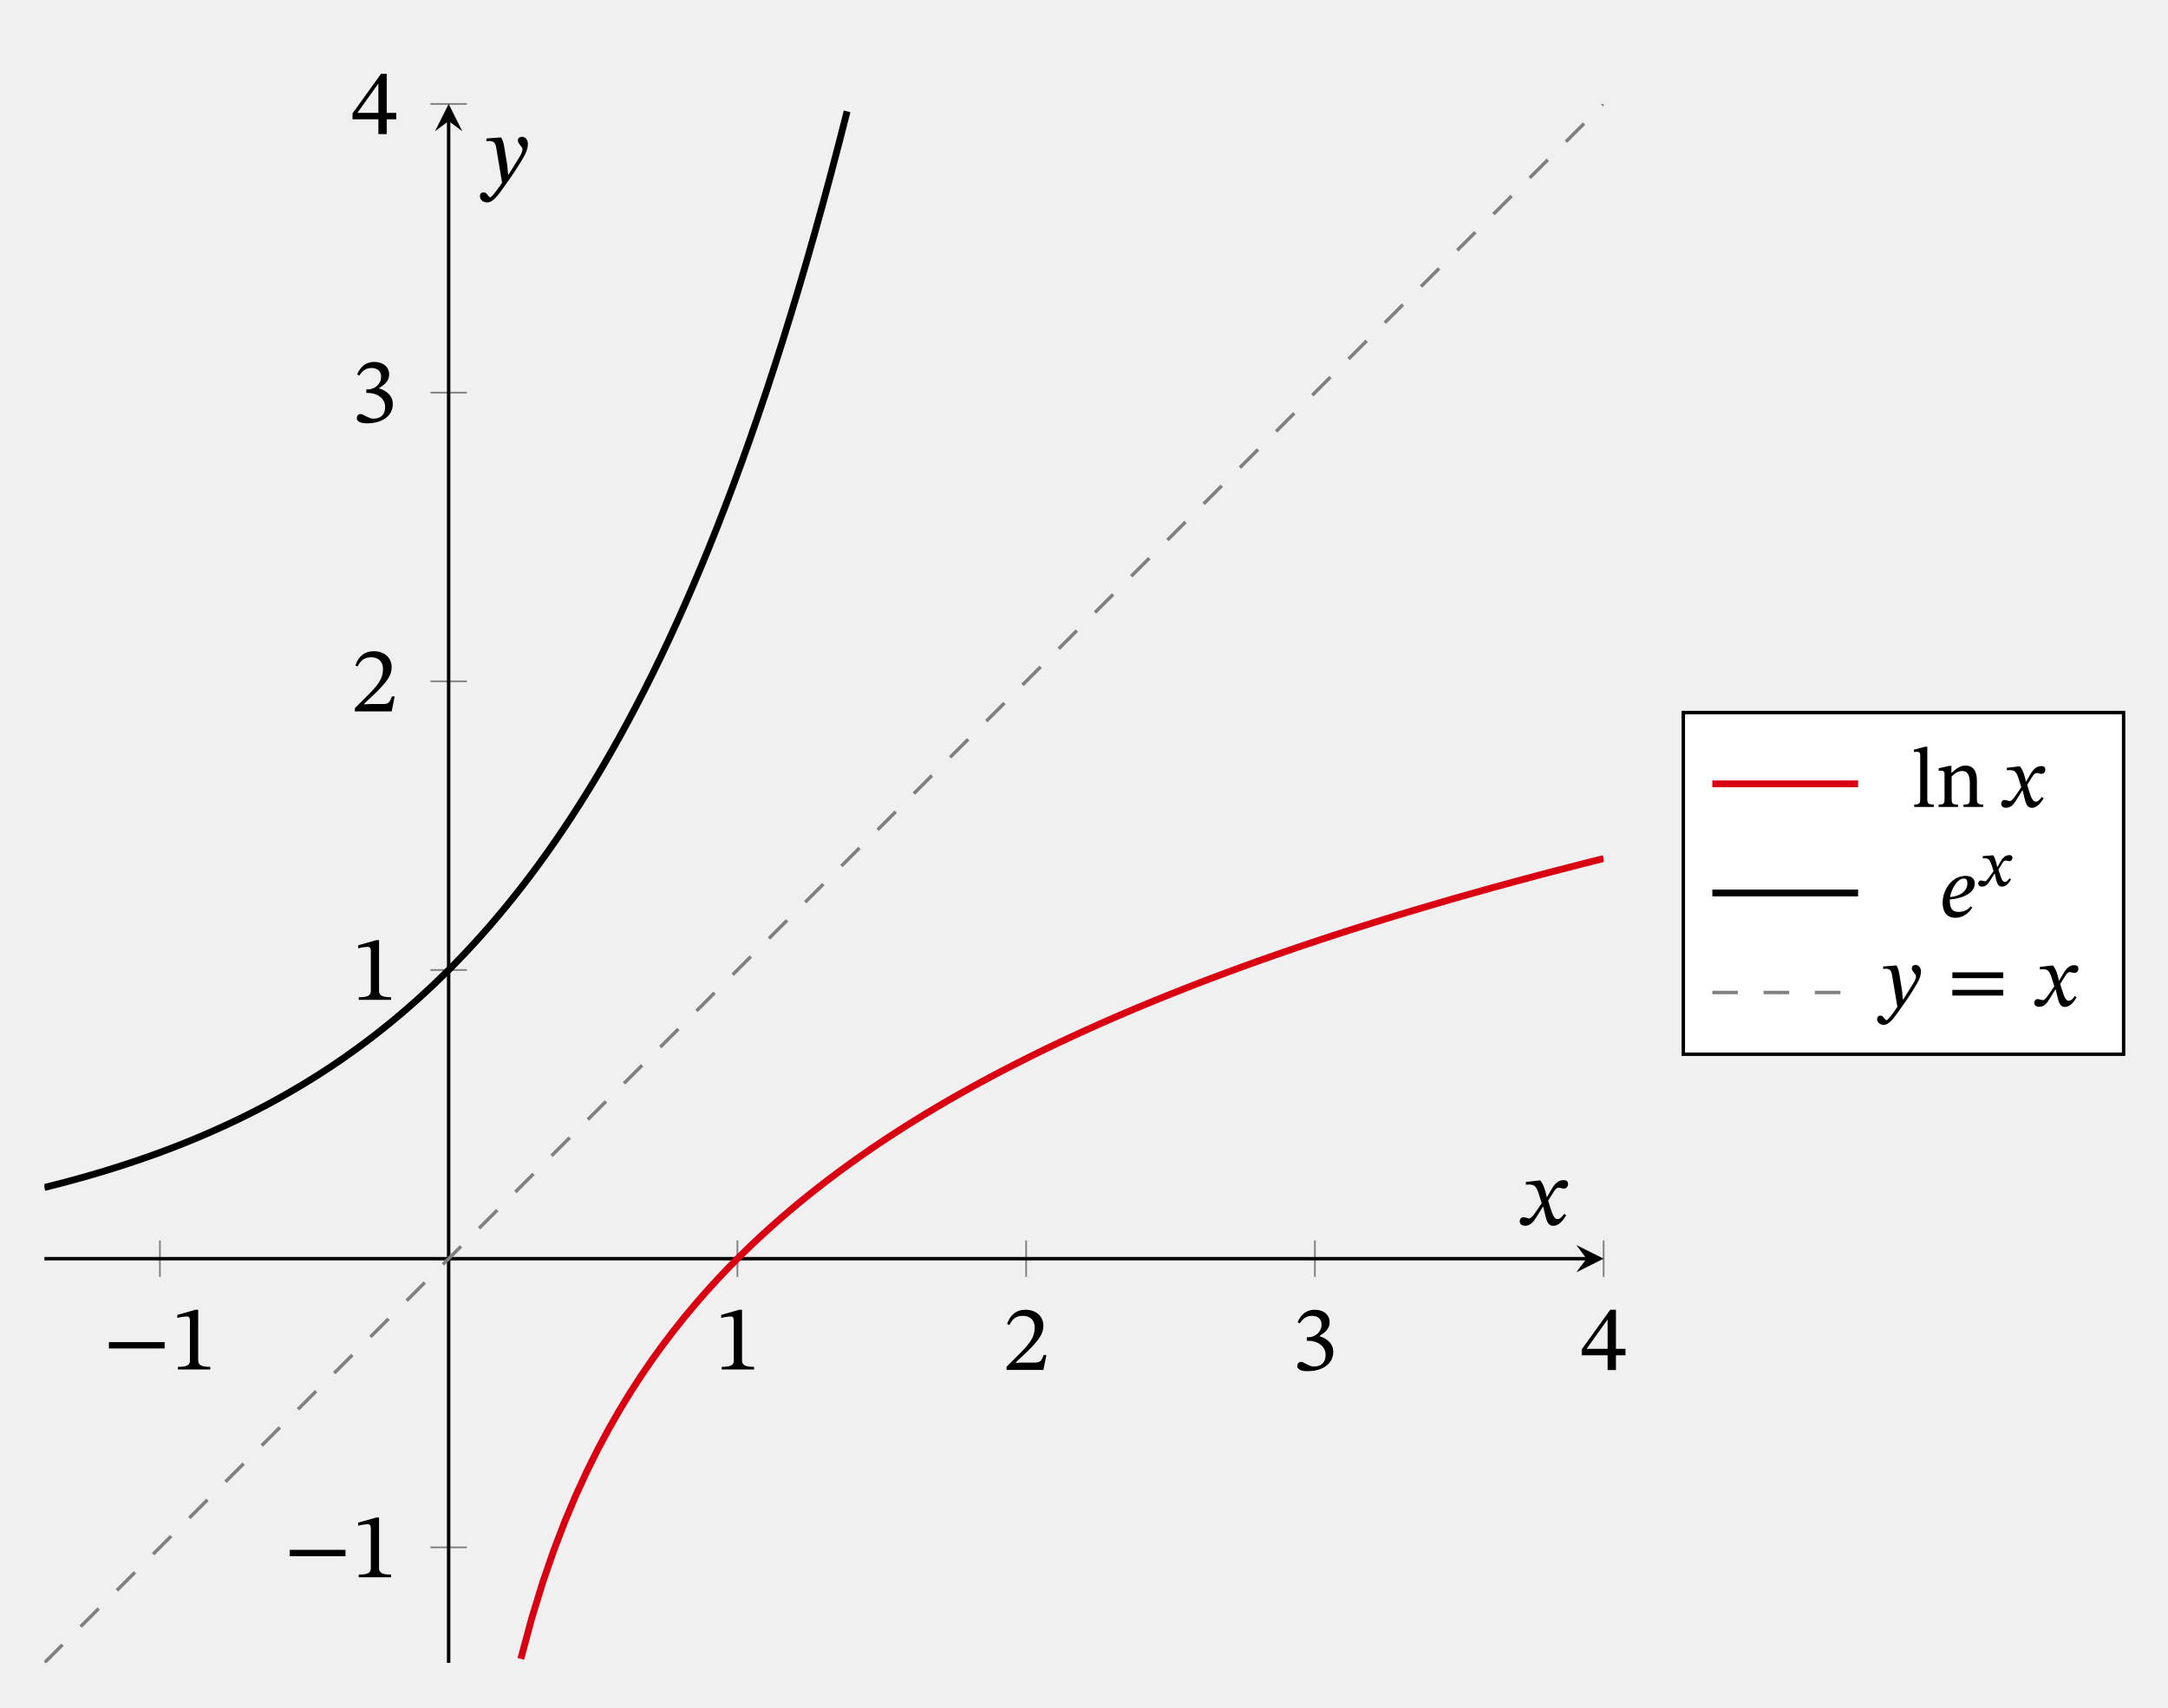
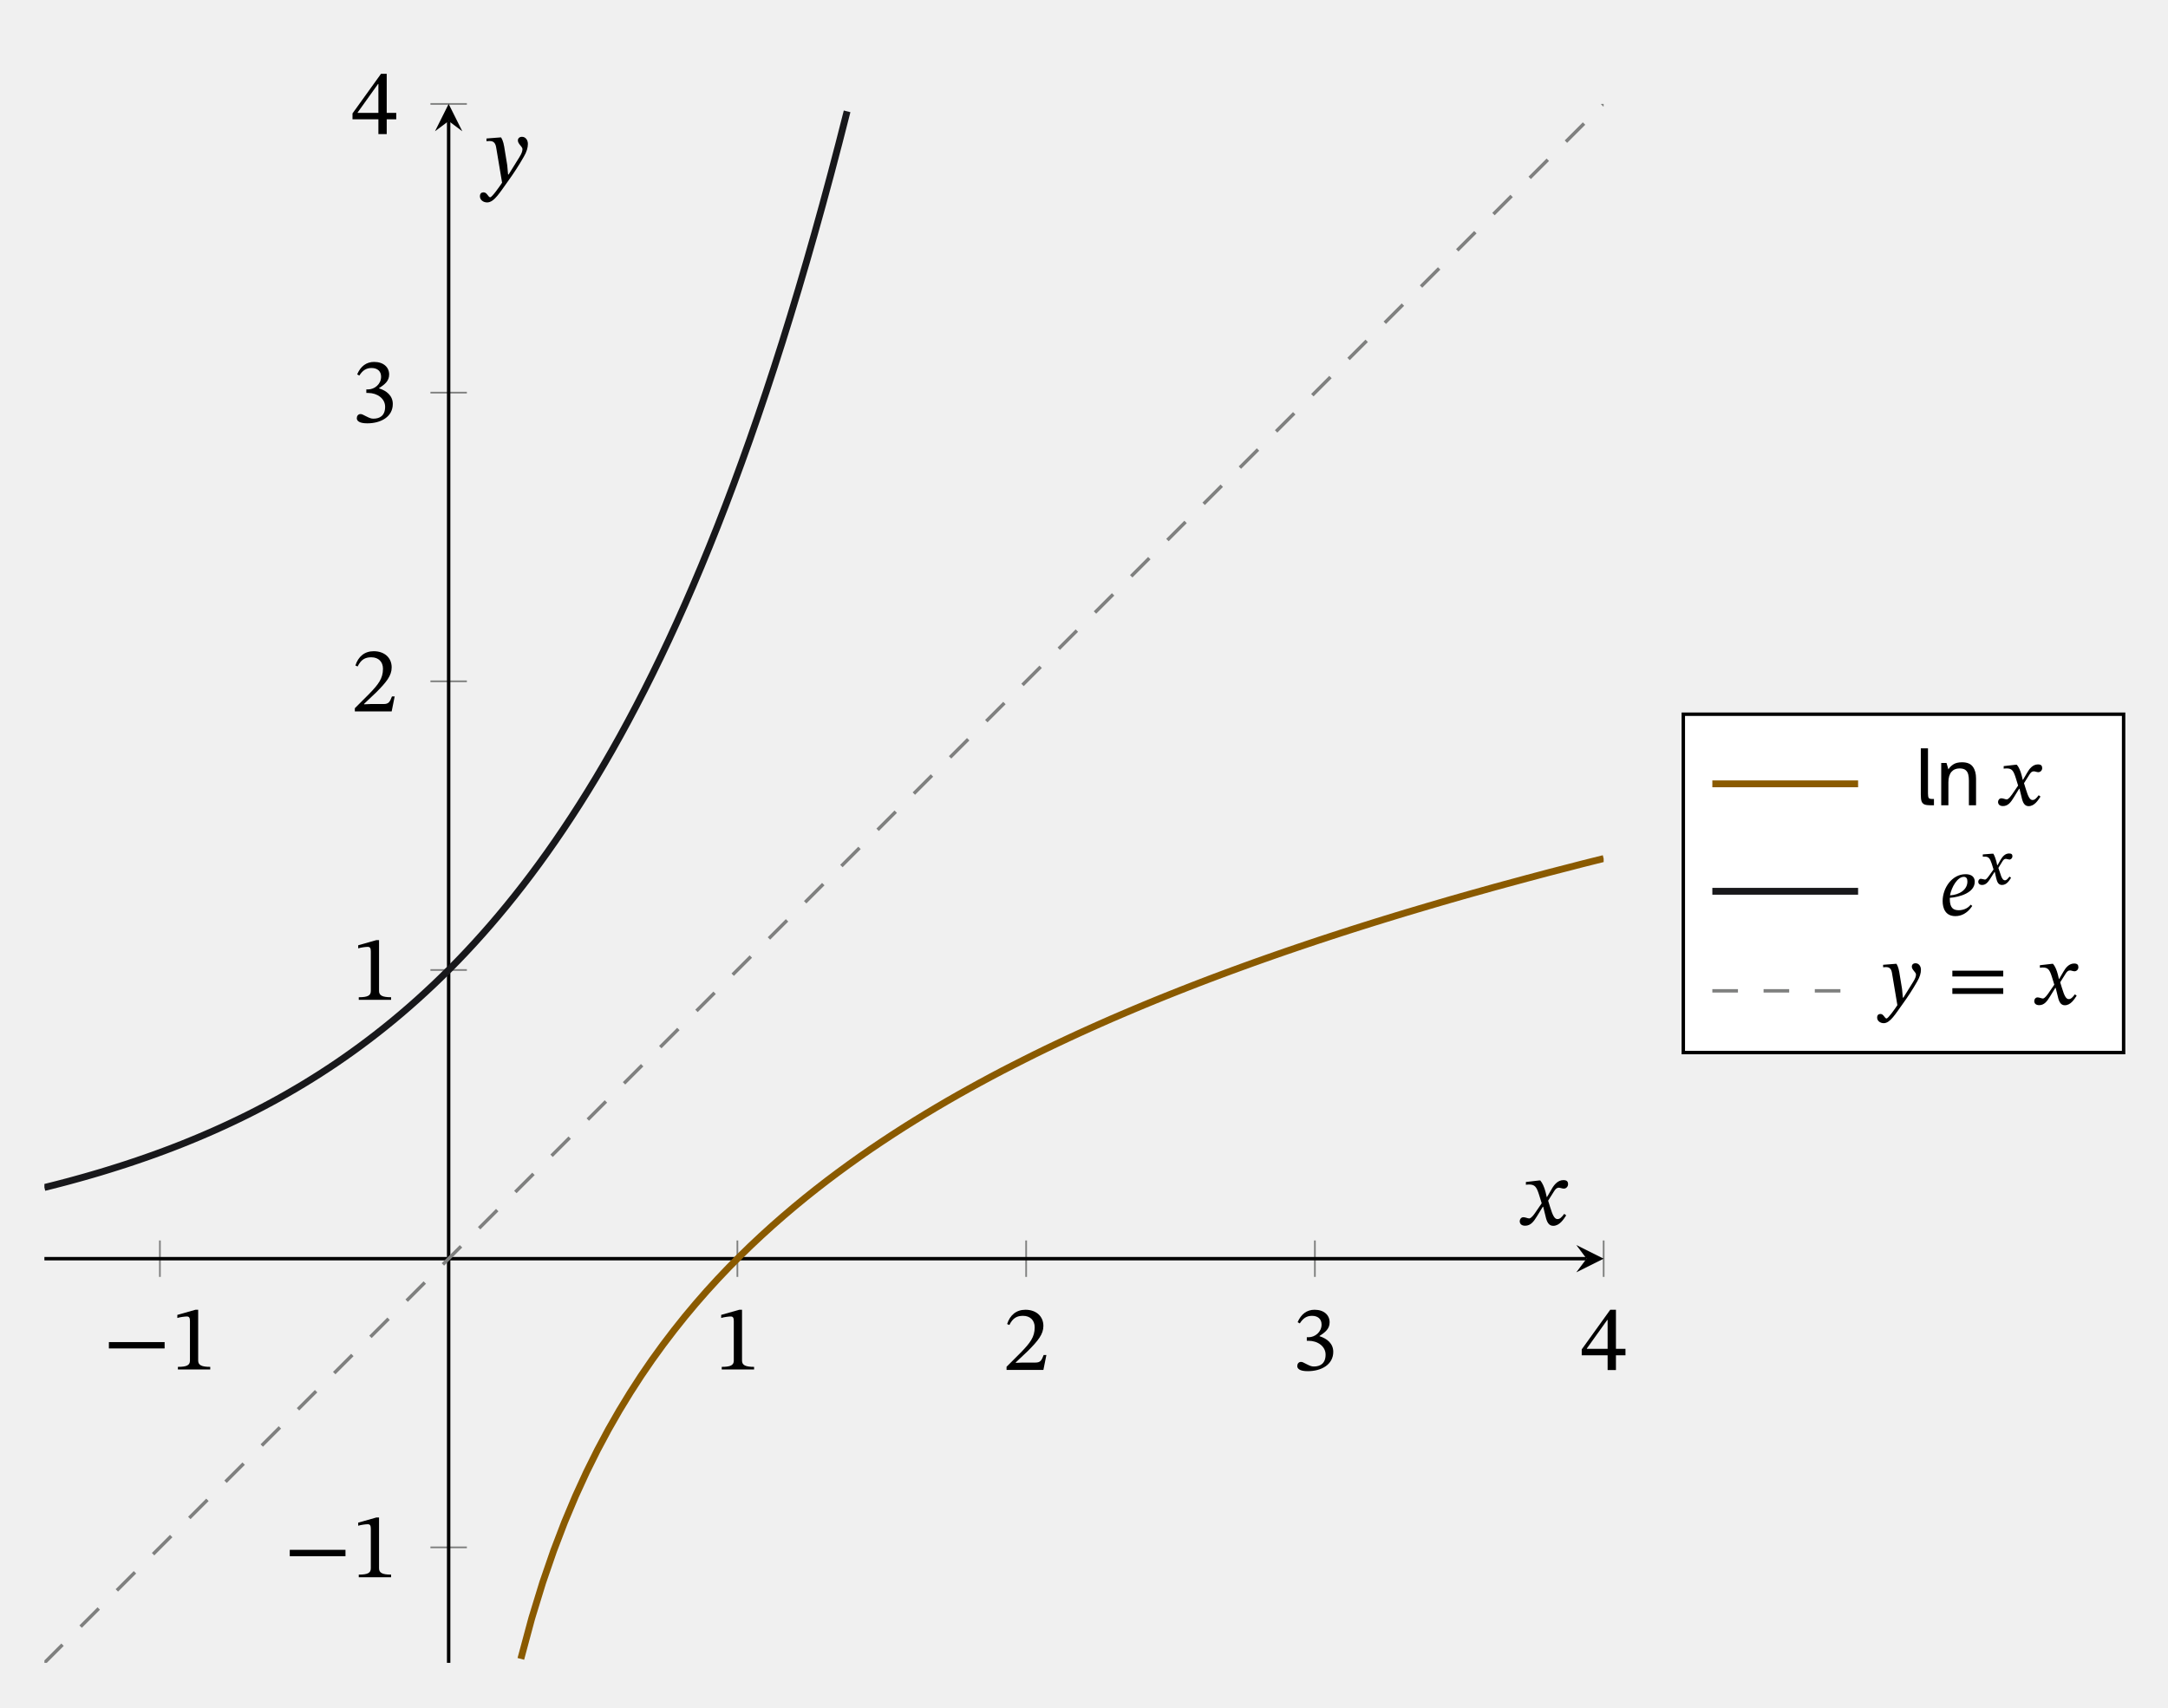
<svg xmlns="http://www.w3.org/2000/svg" xmlns:xlink="http://www.w3.org/1999/xlink" version="1.1" width="252.97" height="199.25" viewBox="0 0 252.97 199.25">
  <defs>
    <path id="font_1_1197" d="M.658 .225V.293H.062V.225H.658Z" />
    <path id="font_1_1138" d="M.426 0V.028C.334 .028 .297 .046 .297 .095V.639H.268L.074 .584V.551C.105 .561 .156 .567 .176 .567 .201 .567 .209 .553 .209 .518V.095C.209 .045 .174 .028 .08 .028V0H.426Z" />
    <path id="font_1_1139" d="M.464 .16H.435C.412 .1 .399 .079 .346 .079H.207L.137 .076V.081L.269 .206C.375 .313 .432 .382 .432 .471 .432 .576 .353 .644 .24 .644 .143 .644 .075 .588 .044 .491L.068 .481C.105 .556 .149 .579 .214 .579 .291 .579 .339 .531 .339 .456 .339 .351 .289 .288 .19 .186L.038 .034V0H.432L.464 .16Z" />
    <path id="font_1_1140" d="M.086 .498C.12 .551 .157 .579 .217 .579 .279 .579 .319 .545 .319 .486 .319 .405 .248 .35 .18 .35H.161V.312H.181C.277 .312 .362 .253 .362 .164 .362 .066 .301 .037 .238 .037 .214 .037 .2 .041 .157 .063 .122 .081 .114 .086 .098 .086 .072 .086 .059 .063 .059 .042 .059 .016 .081-.013 .171-.013 .317-.013 .444 .057 .444 .194 .444 .283 .377 .336 .297 .361V.364C.36 .404 .405 .441 .405 .51 .405 .586 .346 .644 .244 .644 .162 .644 .1 .598 .063 .511L.086 .498Z" />
    <path id="font_1_1141" d="M.481 .158V.227H.379V.645H.318L.013 .221V.158H.29V0H.379V.158H.481M.29 .227H.068V.231L.286 .536H.29V.227Z" />
    <clipPath id="clip_2">
      <path transform="matrix(1,0,0,-1,5.181,194.069)" d="M0 0H181.938V181.938H0Z" />
    </clipPath>
    <path id="font_1_3354" d="M.315 .298H.312L.3 .349C.286 .403 .267 .447 .243 .475H.228L.089 .459V.429C.089 .429 .104 .432 .12 .432 .186 .433 .203 .406 .23 .322L.258 .231 .186 .126C.147 .07 .129 .069 .125 .069 .108 .069 .084 .082 .062 .082 .038 .082 .023 .06 .023 .04 .023 .015 .038-.009 .081-.009 .141-.009 .174 .038 .206 .09L.27 .194H.274L.299 .093C.313 .028 .335-.01 .381-.01 .449-.01 .491 .058 .52 .102L.499 .118C.472 .082 .453 .062 .427 .062 .396 .062 .376 .099 .348 .191L.327 .259 .388 .356C.405 .384 .419 .398 .442 .398 .455 .398 .478 .388 .494 .388 .521 .388 .54 .411 .54 .435 .54 .463 .528 .479 .49 .479 .431 .479 .391 .43 .364 .382L.315 .298Z" />
    <path id="font_1_3355" d="M.251 .325C.239 .405 .232 .437 .21 .475H.195L.053 .464V.435C.053 .435 .074 .437 .088 .437 .149 .437 .154 .388 .161 .343L.22-.009C.192-.052 .112-.165 .093-.165 .071-.165 .06-.112 .022-.112-.001-.112-.017-.125-.017-.155-.017-.192 .018-.22 .06-.22 .136-.22 .197-.112 .289 .015 .341 .087 .398 .173 .452 .268 .484 .322 .496 .367 .496 .406 .496 .449 .47 .482 .433 .482 .404 .482 .389 .464 .389 .443 .389 .405 .438 .377 .438 .351 .438 .327 .429 .303 .405 .264L.29 .079H.284L.275 .179 .251 .325Z" />
-     <path id="font_3_267" d="M.26 0V.029C.188 .029 .183 .043 .183 .101V.706H.158L.026 .671V.644C.026 .644 .041 .646 .058 .646 .083 .646 .1 .644 .1 .603V.101C.1 .045 .096 .029 .03 .029V0H.26Z" />
-     <path id="font_3_269" d="M.555 0V.028C.488 .028 .481 .045 .481 .101V.307C.481 .422 .438 .485 .347 .485 .284 .485 .24 .449 .186 .401H.182L.183 .482H.16L.033 .453V.424C.033 .424 .043 .426 .06 .426 .087 .426 .102 .418 .102 .382V.101C.102 .045 .099 .028 .032 .028V0H.261V.028C.189 .028 .185 .045 .185 .101V.358C.215 .385 .252 .421 .306 .421 .351 .421 .398 .402 .398 .282V.101C.398 .045 .395 .028 .324 .028V0H.555Z" />
+     <path id="font_3_52" d="M.187 0C.156 0 .132 .003 .115 .009 .098 .016 .086 .028 .079 .046 .073 .064 .07 .09 .07 .124V.667H.154V.138C.154 .113 .157 .096 .162 .087 .167 .078 .182 .074 .205 .074H.224V0H.187Z" />
+     <path id="font_3_54" d="M.07 0V.496H.132L.154 .421C.168 .444 .188 .464 .213 .48 .238 .496 .272 .504 .314 .504 .374 .504 .416 .486 .441 .451 .466 .416 .478 .371 .478 .314V0H.394V.289C.394 .314 .392 .338 .387 .359 .382 .381 .372 .399 .356 .412 .341 .425 .317 .432 .285 .432 .244 .432 .212 .418 .189 .391 .166 .363 .154 .322 .154 .269V0H.07Z" />
    <path id="font_1_3330" d="M.357 .122C.317 .072 .262 .057 .216 .057 .149 .057 .112 .088 .112 .189V.202C.228 .211 .404 .262 .404 .39 .404 .467 .339 .479 .296 .479 .139 .479 .028 .319 .028 .164 .028 .084 .058-.012 .177-.012 .243-.012 .315 .017 .375 .107L.357 .122M.114 .231C.133 .33 .202 .448 .276 .448 .306 .448 .318 .428 .318 .393 .318 .298 .227 .238 .114 .231Z" />
    <path id="font_1_4450" d="M.353 .321H.347L.333 .385C.323 .421 .304 .478 .283 .513H.26L.106 .501V.463C.106 .463 .118 .464 .133 .464 .201 .466 .225 .439 .255 .348L.286 .249 .208 .14C.165 .08 .149 .08 .142 .08 .129 .08 .093 .093 .071 .093 .048 .093 .03 .067 .03 .044 .03 .018 .047-.01 .095-.01 .159-.01 .195 .04 .231 .095L.302 .207H.307L.329 .109C.347 .031 .37-.01 .428-.01 .506-.01 .549 .063 .579 .11L.553 .13C.522 .091 .504 .068 .477 .068 .445 .068 .422 .1 .392 .201L.367 .275 .434 .384C.451 .411 .465 .427 .494 .427 .505 .427 .537 .415 .551 .415 .579 .415 .602 .442 .602 .469 .602 .5 .589 .517 .546 .517 .48 .517 .437 .466 .405 .413L.353 .321Z" />
    <path id="font_1_1202" d="M.658 .327V.395H.062V.327H.658M.658 .123V.19H.062V.123H.658Z" />
  </defs>
  <path transform="matrix(1,0,0,-1,5.181,194.069)" stroke-width=".199" stroke-linecap="butt" stroke-miterlimit="10" stroke-linejoin="miter" fill="none" stroke="#7f807f" d="M13.477 45.043V49.295M80.861 45.043V49.295M114.553 45.043V49.295M148.245 45.043V49.295M181.938 45.043V49.295" />
  <path transform="matrix(1,0,0,-1,5.181,194.069)" stroke-width=".199" stroke-linecap="butt" stroke-miterlimit="10" stroke-linejoin="miter" fill="none" stroke="#7f807f" d="M45.043 13.477H49.295M45.043 80.861H49.295M45.043 114.553H49.295M45.043 148.245H49.295M45.043 181.938H49.295" />
  <path transform="matrix(1,0,0,-1,5.181,194.069)" stroke-width=".399" stroke-linecap="butt" stroke-miterlimit="10" stroke-linejoin="miter" fill="none" stroke="#000000" d="M0 47.169H179.945" />
  <path transform="matrix(1,0,0,-1,185.1261,146.9)" d="M1.993 0-1.196 1.594 0 0-1.196-1.594" />
  <path transform="matrix(1,0,0,-1,5.181,194.069)" stroke-width=".399" stroke-linecap="butt" stroke-miterlimit="10" stroke-linejoin="miter" fill="none" stroke="#000000" d="M47.169 0V179.945" />
  <path transform="matrix(0,-1,-1,-0,52.34999,14.12395)" d="M1.993 0-1.196 1.594 0 0-1.196-1.594" />
  <use data-text="−" xlink:href="#font_1_1197" transform="matrix(10.9091,0,0,-10.9091,12.03,159.832)" />
  <use data-text="1" xlink:href="#font_1_1138" transform="matrix(10.9091,0,0,-10.9091,19.88455,159.832)" />
  <use data-text="1" xlink:href="#font_1_1138" transform="matrix(10.9091,0,0,-10.9091,83.342,159.832)" />
  <use data-text="2" xlink:href="#font_1_1139" transform="matrix(10.9091,0,0,-10.9091,117.034,159.887)" />
  <use data-text="3" xlink:href="#font_1_1140" transform="matrix(10.9091,0,0,-10.9091,150.726,159.887)" />
  <use data-text="4" xlink:href="#font_1_1141" transform="matrix(10.9091,0,0,-10.9091,184.419,159.898)" />
  <use data-text="−" xlink:href="#font_1_1197" transform="matrix(10.9091,0,0,-10.9091,33.134,184.078)" />
  <use data-text="1" xlink:href="#font_1_1138" transform="matrix(10.9091,0,0,-10.9091,40.98855,184.078)" />
  <use data-text="1" xlink:href="#font_1_1138" transform="matrix(10.9091,0,0,-10.9091,40.989,116.693)" />
  <use data-text="2" xlink:href="#font_1_1139" transform="matrix(10.9091,0,0,-10.9091,40.989,83.028)" />
  <use data-text="3" xlink:href="#font_1_1140" transform="matrix(10.9091,0,0,-10.9091,40.989,49.265)" />
  <use data-text="4" xlink:href="#font_1_1141" transform="matrix(10.9091,0,0,-10.9091,40.989,15.64999)" />
  <g clip-path="url(#clip_2)">
-     <path transform="matrix(1,0,0,-1,5.181,194.069)" stroke-width=".797" stroke-linecap="butt" stroke-miterlimit="10" stroke-linejoin="miter" fill="none" stroke="#d90012" d="M55.592 .462 56.868 5.214 58.144 9.377 59.421 13.083 60.697 16.424 61.973 19.461 63.249 22.247 64.525 24.82 65.802 27.21 67.078 29.44 68.354 31.533 69.63 33.506 70.906 35.368 72.183 37.131 73.459 38.806 74.735 40.407 76.011 41.931 77.287 43.39 78.563 44.789 79.84 46.131 81.116 47.422 82.392 48.666 83.668 49.864 84.944 51.022 86.221 52.142 87.497 53.225 88.773 54.275 90.049 55.293 91.325 56.281 92.602 57.24 93.878 58.173 95.154 59.082 96.43 59.967 97.706 60.826 98.983 61.668 100.259 62.489 101.535 63.288 102.811 64.068 104.087 64.832 105.363 65.581 106.64 66.312 107.916 67.026 109.192 67.726 110.468 68.412 111.744 69.087 113.021 69.742 114.297 70.389 115.573 71.028 116.849 71.651 118.125 72.262 119.402 72.862 120.678 73.453 121.954 74.032 123.23 74.602 124.506 75.164 125.783 75.714 127.059 76.257 128.335 76.791 129.611 77.317 130.887 77.835 132.163 78.344 133.44 78.846 134.716 79.341 135.992 79.829 137.268 80.309 138.544 80.783 139.821 81.25 141.097 81.712 142.373 82.165 143.649 82.614 144.925 83.057 146.202 83.493 147.478 83.925 148.754 84.351 150.03 84.771 151.306 85.187 152.583 85.598 153.859 86.002 155.135 86.403 156.411 86.799 157.687 87.19 158.963 87.577 160.24 87.958 161.516 88.336 162.792 88.711 164.068 89.082 165.344 89.447 166.621 89.808 167.897 90.164 169.173 90.522 170.449 90.87 171.725 91.215 173.002 91.562 174.278 91.9 175.554 92.239 176.83 92.57 178.106 92.897 179.383 93.229 180.659 93.549 181.935 93.867" />
-     <path transform="matrix(1,0,0,-1,5.181,194.069)" stroke-width=".797" stroke-linecap="butt" stroke-miterlimit="10" stroke-linejoin="miter" fill="none" stroke="#000000" d="M0 55.479 .946 55.715 1.892 55.958 2.838 56.207 3.784 56.467 4.73 56.73 5.676 57.002 6.623 57.282 7.569 57.572 8.515 57.869 9.461 58.172 10.407 58.486 11.353 58.809 12.299 59.139 13.245 59.48 14.191 59.83 15.137 60.191 16.083 60.561 17.029 60.945 17.975 61.336 18.922 61.741 19.868 62.155 20.814 62.583 21.76 63.021 22.706 63.473 23.652 63.935 24.598 64.413 25.544 64.906 26.49 65.411 27.436 65.929 28.382 66.465 29.328 67.015 30.274 67.578 31.22 68.161 32.167 68.757 33.113 69.374 34.059 70.004 35.005 70.655 35.951 71.325 36.897 72.013 37.843 72.72 38.789 73.448 39.735 74.196 40.681 74.965 41.627 75.757 42.573 76.572 43.519 77.408 44.466 78.271 45.412 79.154 46.358 80.067 47.304 80.996 48.25 81.959 49.196 82.95 50.142 83.969 51.088 85.017 52.034 86.094 52.98 87.203 53.926 88.343 54.872 89.515 55.818 90.72 56.765 91.961 57.711 93.237 58.657 94.549 59.603 95.898 60.549 97.286 61.495 98.713 62.441 100.181 63.387 101.69 64.333 103.243 65.279 104.84 66.225 106.482 67.171 108.17 68.117 109.908 69.063 111.696 70.01 113.532 70.956 115.422 71.902 117.366 72.848 119.365 73.794 121.421 74.74 123.536 75.686 125.711 76.632 127.947 77.578 130.247 78.524 132.612 79.47 135.046 80.416 137.549 81.362 140.123 82.309 142.769 83.255 145.494 84.201 148.292 85.147 151.173 86.093 154.134 87.039 157.181 87.985 160.314 88.931 163.536 89.877 166.849 90.823 170.259 91.769 173.762 92.715 177.367 93.661 181.074" />
+     <path transform="matrix(1,0,0,-1,5.181,194.069)" stroke-width=".797" stroke-linecap="butt" stroke-miterlimit="10" stroke-linejoin="miter" fill="none" stroke="#8a5a00" d="M55.592 .462 56.868 5.214 58.144 9.377 59.421 13.083 60.697 16.424 61.973 19.461 63.249 22.247 64.525 24.82 65.802 27.21 67.078 29.44 68.354 31.533 69.63 33.506 70.906 35.368 72.183 37.131 73.459 38.806 74.735 40.407 76.011 41.931 77.287 43.39 78.563 44.789 79.84 46.131 81.116 47.422 82.392 48.666 83.668 49.864 84.944 51.022 86.221 52.142 87.497 53.225 88.773 54.275 90.049 55.293 91.325 56.281 92.602 57.24 93.878 58.173 95.154 59.082 96.43 59.967 97.706 60.826 98.983 61.668 100.259 62.489 101.535 63.288 102.811 64.068 104.087 64.832 105.363 65.581 106.64 66.312 107.916 67.026 109.192 67.726 110.468 68.412 111.744 69.087 113.021 69.742 114.297 70.389 115.573 71.028 116.849 71.651 118.125 72.262 119.402 72.862 120.678 73.453 121.954 74.032 123.23 74.602 124.506 75.164 125.783 75.714 127.059 76.257 128.335 76.791 129.611 77.317 130.887 77.835 132.163 78.344 133.44 78.846 134.716 79.341 135.992 79.829 137.268 80.309 138.544 80.783 139.821 81.25 141.097 81.712 142.373 82.165 143.649 82.614 144.925 83.057 146.202 83.493 147.478 83.925 148.754 84.351 150.03 84.771 151.306 85.187 152.583 85.598 153.859 86.002 155.135 86.403 156.411 86.799 157.687 87.19 158.963 87.577 160.24 87.958 161.516 88.336 162.792 88.711 164.068 89.082 165.344 89.447 166.621 89.808 167.897 90.164 169.173 90.522 170.449 90.87 171.725 91.215 173.002 91.562 174.278 91.9 175.554 92.239 176.83 92.57 178.106 92.897 179.383 93.229 180.659 93.549 181.935 93.867" />
+     <path transform="matrix(1,0,0,-1,5.181,194.069)" stroke-width=".797" stroke-linecap="butt" stroke-miterlimit="10" stroke-linejoin="miter" fill="none" stroke="#18181b" d="M0 55.479 .946 55.715 1.892 55.958 2.838 56.207 3.784 56.467 4.73 56.73 5.676 57.002 6.623 57.282 7.569 57.572 8.515 57.869 9.461 58.172 10.407 58.486 11.353 58.809 12.299 59.139 13.245 59.48 14.191 59.83 15.137 60.191 16.083 60.561 17.029 60.945 17.975 61.336 18.922 61.741 19.868 62.155 20.814 62.583 21.76 63.021 22.706 63.473 23.652 63.935 24.598 64.413 25.544 64.906 26.49 65.411 27.436 65.929 28.382 66.465 29.328 67.015 30.274 67.578 31.22 68.161 32.167 68.757 33.113 69.374 34.059 70.004 35.005 70.655 35.951 71.325 36.897 72.013 37.843 72.72 38.789 73.448 39.735 74.196 40.681 74.965 41.627 75.757 42.573 76.572 43.519 77.408 44.466 78.271 45.412 79.154 46.358 80.067 47.304 80.996 48.25 81.959 49.196 82.95 50.142 83.969 51.088 85.017 52.034 86.094 52.98 87.203 53.926 88.343 54.872 89.515 55.818 90.72 56.765 91.961 57.711 93.237 58.657 94.549 59.603 95.898 60.549 97.286 61.495 98.713 62.441 100.181 63.387 101.69 64.333 103.243 65.279 104.84 66.225 106.482 67.171 108.17 68.117 109.908 69.063 111.696 70.01 113.532 70.956 115.422 71.902 117.366 72.848 119.365 73.794 121.421 74.74 123.536 75.686 125.711 76.632 127.947 77.578 130.247 78.524 132.612 79.47 135.046 80.416 137.549 81.362 140.123 82.309 142.769 83.255 145.494 84.201 148.292 85.147 151.173 86.093 154.134 87.039 157.181 87.985 160.314 88.931 163.536 89.877 166.849 90.823 170.259 91.769 173.762 92.715 177.367 93.661 181.074" />
    <path transform="matrix(1,0,0,-1,5.181,194.069)" stroke-width=".399" stroke-linecap="butt" stroke-dasharray="2.989,2.989" stroke-miterlimit="10" stroke-linejoin="miter" fill="none" stroke="#7f807f" d="M0 0 1.838 1.838 3.675 3.675 5.513 5.513 7.351 7.351 9.188 9.188 11.026 11.026 12.864 12.864 14.702 14.702 16.539 16.539 18.377 18.377 20.215 20.215 22.052 22.052 23.89 23.89 25.728 25.728 27.565 27.565 29.403 29.403 31.241 31.241 33.079 33.079 34.916 34.916 36.754 36.754 38.592 38.592 40.429 40.429 42.267 42.267 44.105 44.105 45.943 45.943 47.78 47.78 49.618 49.618 51.456 51.456 53.293 53.293 55.131 55.131 56.969 56.969 58.806 58.806 60.644 60.644 62.482 62.482 64.32 64.32 66.157 66.157 67.995 67.995 69.833 69.833 71.67 71.67 73.508 73.508 75.346 75.346 77.183 77.183 79.021 79.021 80.859 80.859 82.697 82.697 84.534 84.534 86.372 86.372 88.21 88.21 90.047 90.047 91.885 91.885 93.723 93.723 95.56 95.56 97.398 97.398 99.236 99.236 101.074 101.074 102.911 102.911 104.749 104.749 106.587 106.587 108.424 108.424 110.262 110.262 112.1 112.1 113.937 113.937 115.775 115.775 117.613 117.613 119.451 119.451 121.288 121.288 123.126 123.126 124.964 124.964 126.801 126.801 128.639 128.639 130.477 130.477 132.314 132.314 134.152 134.152 135.99 135.99 137.828 137.828 139.665 139.665 141.503 141.503 143.341 143.341 145.178 145.178 147.016 147.016 148.854 148.854 150.691 150.691 152.529 152.529 154.367 154.367 156.205 156.205 158.042 158.042 159.88 159.88 161.718 161.718 163.555 163.555 165.393 165.393 167.231 167.231 169.068 169.068 170.906 170.906 172.744 172.744 174.582 174.582 176.419 176.419 178.257 178.257 180.095 180.095 181.932 181.932" />
  </g>
  <use data-text="𝑥" xlink:href="#font_1_3354" transform="matrix(10.9091,0,0,-10.9091,177.076,142.956)" />
  <use data-text="𝑦" xlink:href="#font_1_3355" transform="matrix(10.9091,0,0,-10.9091,56.18501,21.22501)" />
-   <path transform="matrix(1,0,0,-1,5.181,194.069)" d="M191.234 71.03H242.61V110.908H191.234Z" fill="#ffffff" />
-   <path transform="matrix(1,0,0,-1,5.181,194.069)" stroke-width=".399" stroke-linecap="butt" stroke-miterlimit="10" stroke-linejoin="miter" fill="none" stroke="#000000" d="M191.234 71.03H242.61V110.908H191.234Z" />
-   <path transform="matrix(1,0,0,-1,199.802,91.483)" stroke-width=".797" stroke-linecap="butt" stroke-miterlimit="10" stroke-linejoin="miter" fill="none" stroke="#d90012" d="M0 0H8.504 17.008" />
-   <use data-text="l" xlink:href="#font_3_267" transform="matrix(9.9626,0,0,-9.9626,223.061,94.18199)" />
-   <use data-text="n" xlink:href="#font_3_269" transform="matrix(9.9626,0,0,-9.9626,225.8804,94.18199)" />
-   <use data-text="𝑥" xlink:href="#font_1_3354" transform="matrix(9.9626,0,0,-9.9626,233.28,94.18199)" />
-   <path transform="matrix(1,0,0,-1,199.802,104.217)" stroke-width=".797" stroke-linecap="butt" stroke-miterlimit="10" stroke-linejoin="miter" fill="none" stroke="#000000" d="M0 0H8.504 17.008" />
-   <use data-text="𝑒" xlink:href="#font_1_3330" transform="matrix(9.9626,0,0,-9.9626,226.395,106.995)" />
-   <use data-text="𝑥" xlink:href="#font_1_4450" transform="matrix(6.9738,0,0,-6.9738,230.619,103.408)" />
-   <path transform="matrix(1,0,0,-1,199.802,115.835)" stroke-width=".399" stroke-linecap="butt" stroke-dasharray="2.989,2.989" stroke-miterlimit="10" stroke-linejoin="miter" fill="none" stroke="#7f807f" d="M0 0H8.504 17.008" />
-   <use data-text="𝑦" xlink:href="#font_1_3355" transform="matrix(9.9626,0,0,-9.9626,219.201,117.418)" />
-   <use data-text="=" xlink:href="#font_1_1202" transform="matrix(9.9626,0,0,-9.9626,227.191,117.418)" />
-   <use data-text="𝑥" xlink:href="#font_1_3354" transform="matrix(9.9626,0,0,-9.9626,237.1337,117.418)" />
+   <path transform="matrix(1,0,0,-1,5.181,194.069)" d="M191.234 71.224H242.61V110.713H191.234Z" fill="#ffffff" />
+   <path transform="matrix(1,0,0,-1,5.181,194.069)" stroke-width=".399" stroke-linecap="butt" stroke-miterlimit="10" stroke-linejoin="miter" fill="none" stroke="#000000" d="M191.234 71.224H242.61V110.713H191.234Z" />
+   <path transform="matrix(1,0,0,-1,199.802,91.482)" stroke-width=".797" stroke-linecap="butt" stroke-miterlimit="10" stroke-linejoin="miter" fill="none" stroke="#8a5a00" d="M0 0H8.504 17.008" />
+   <use data-text="l" xlink:href="#font_3_52" transform="matrix(9.9626,0,0,-9.9626,223.43,93.98599)" />
+   <use data-text="n" xlink:href="#font_3_54" transform="matrix(9.9626,0,0,-9.9626,225.8111,93.98599)" />
+   <use data-text="𝑥" xlink:href="#font_1_3354" transform="matrix(9.9626,0,0,-9.9626,232.911,93.98599)" />
+   <path transform="matrix(1,0,0,-1,199.802,104.022)" stroke-width=".797" stroke-linecap="butt" stroke-miterlimit="10" stroke-linejoin="miter" fill="none" stroke="#18181b" d="M0 0H8.504 17.008" />
+   <use data-text="𝑒" xlink:href="#font_1_3330" transform="matrix(9.9626,0,0,-9.9626,226.395,106.8)" />
+   <use data-text="𝑥" xlink:href="#font_1_4450" transform="matrix(6.9738,0,0,-6.9738,230.619,103.213)" />
+   <path transform="matrix(1,0,0,-1,199.802,115.64)" stroke-width=".399" stroke-linecap="butt" stroke-dasharray="2.989,2.989" stroke-miterlimit="10" stroke-linejoin="miter" fill="none" stroke="#7f807f" d="M0 0H8.504 17.008" />
+   <use data-text="𝑦" xlink:href="#font_1_3355" transform="matrix(9.9626,0,0,-9.9626,219.201,117.223)" />
+   <use data-text="=" xlink:href="#font_1_1202" transform="matrix(9.9626,0,0,-9.9626,227.191,117.223)" />
+   <use data-text="𝑥" xlink:href="#font_1_3354" transform="matrix(9.9626,0,0,-9.9626,237.1337,117.223)" />
</svg>
